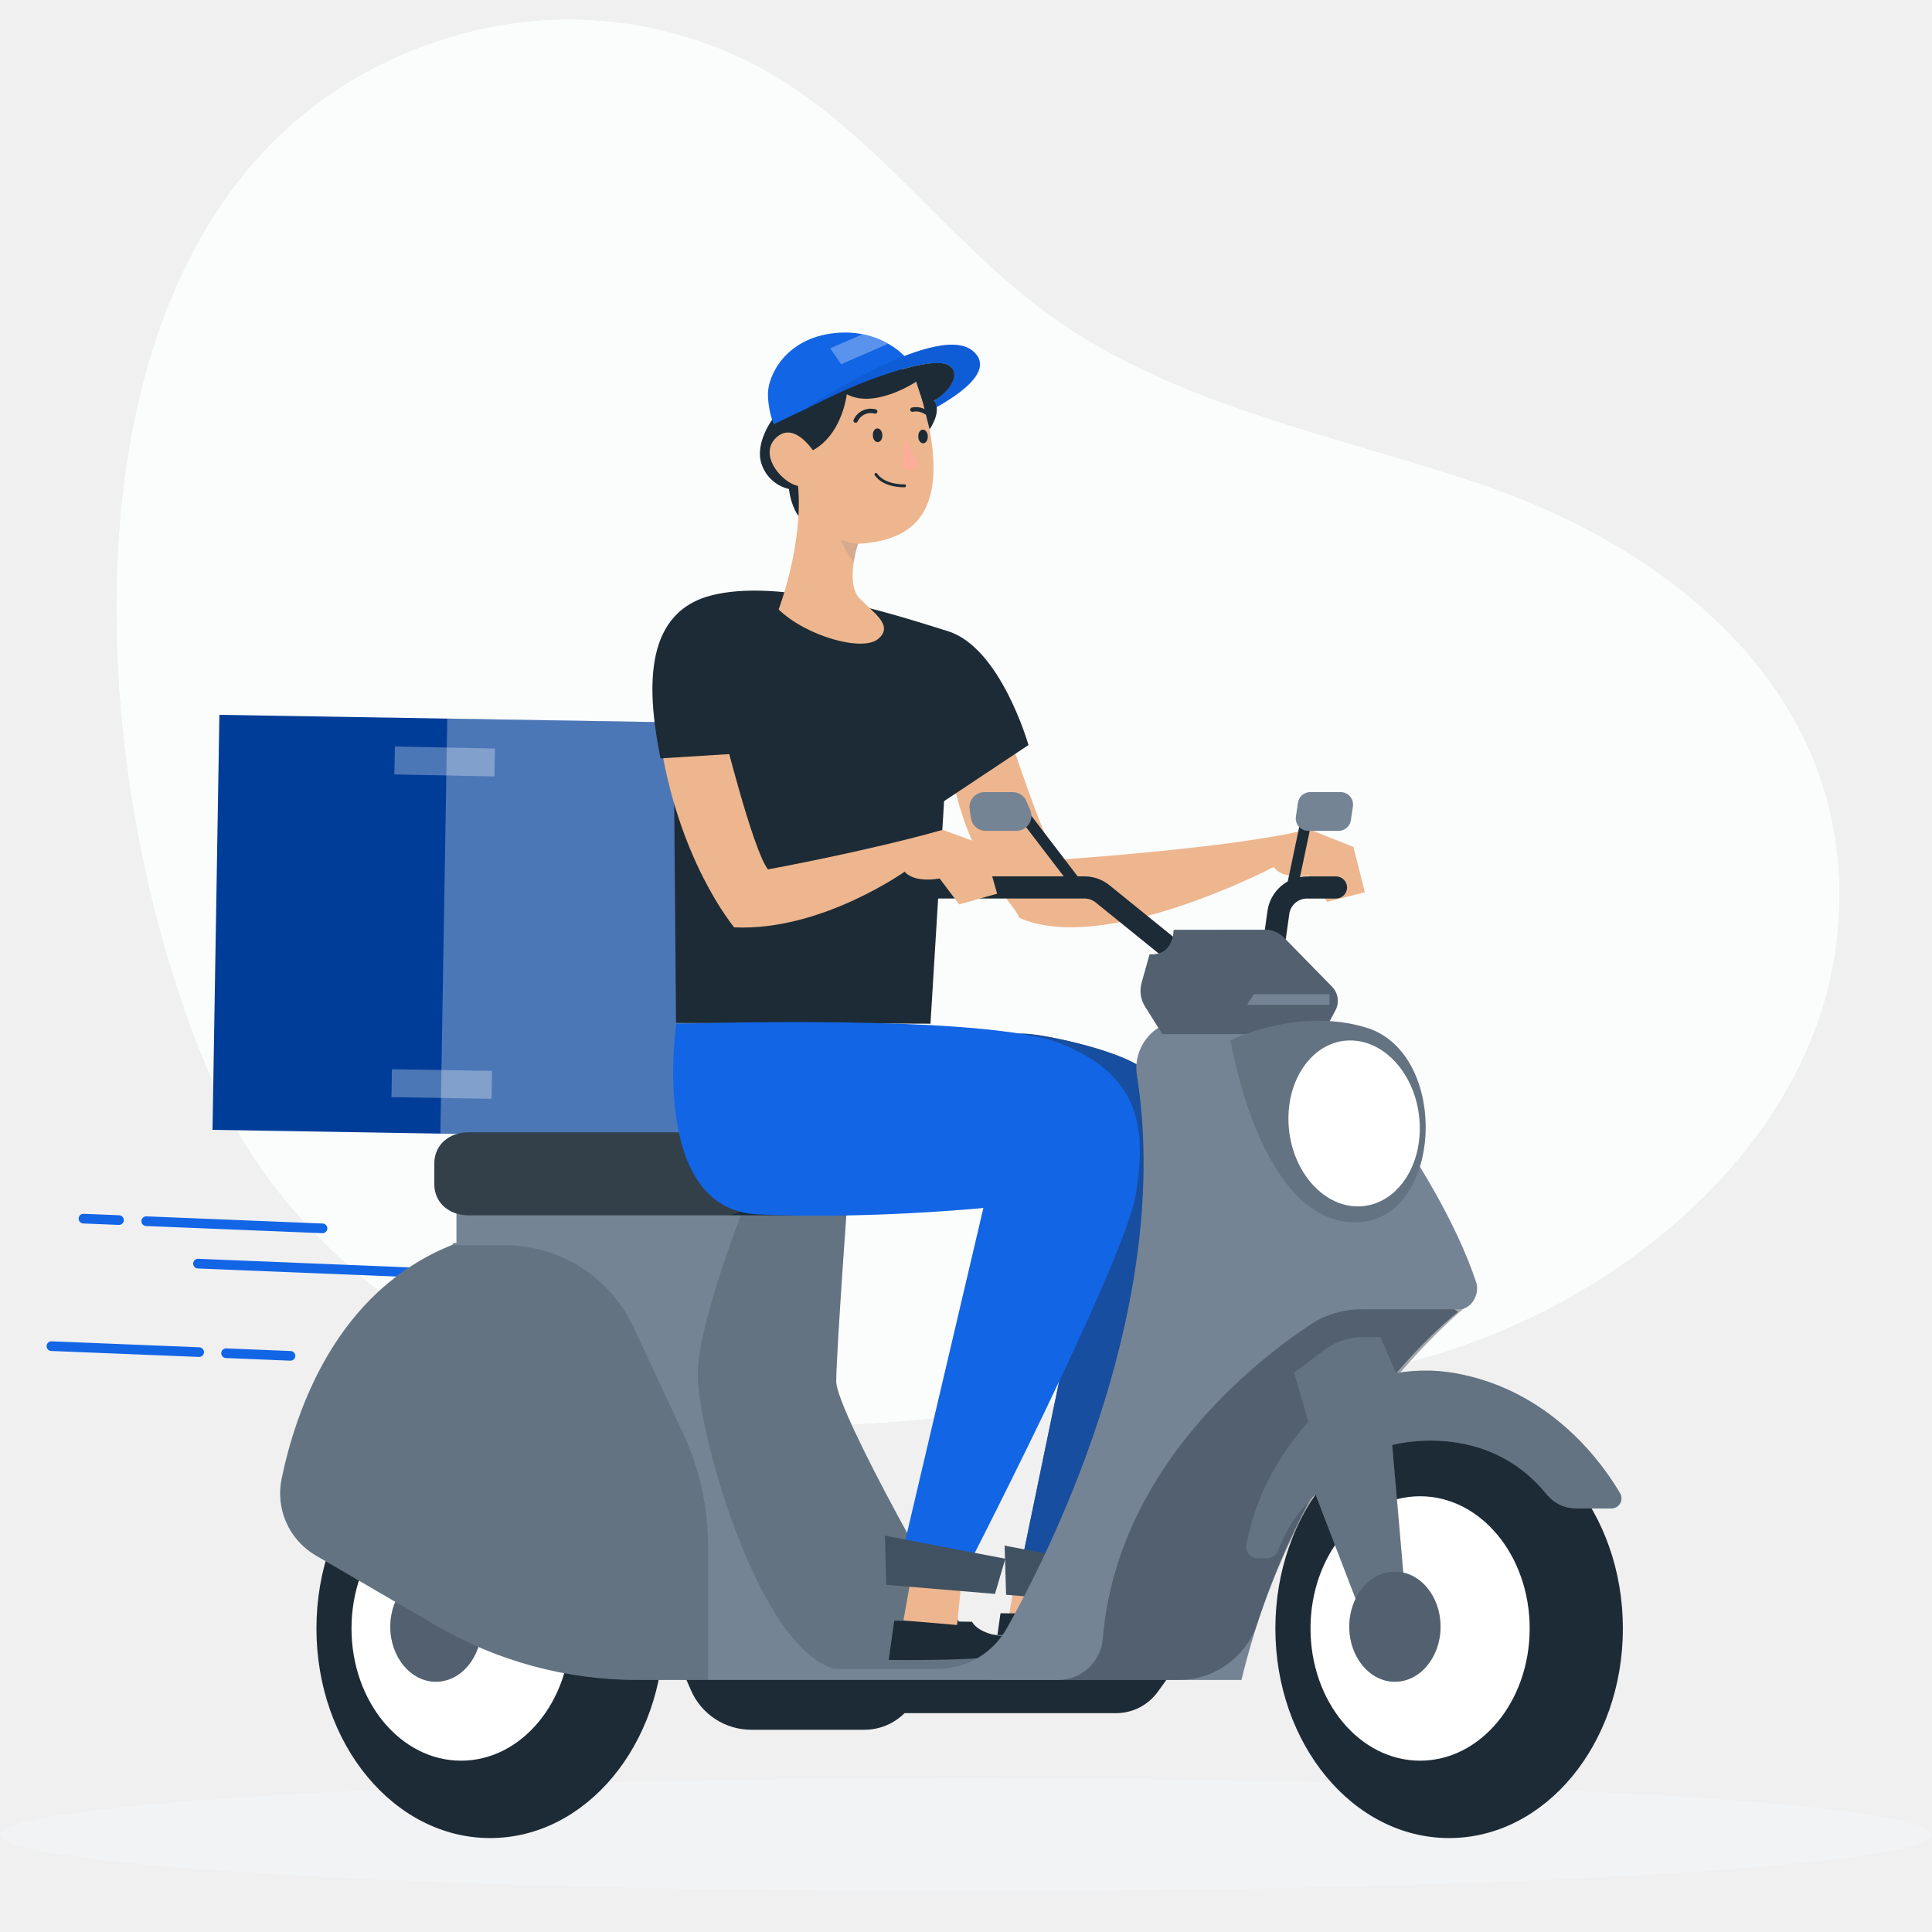
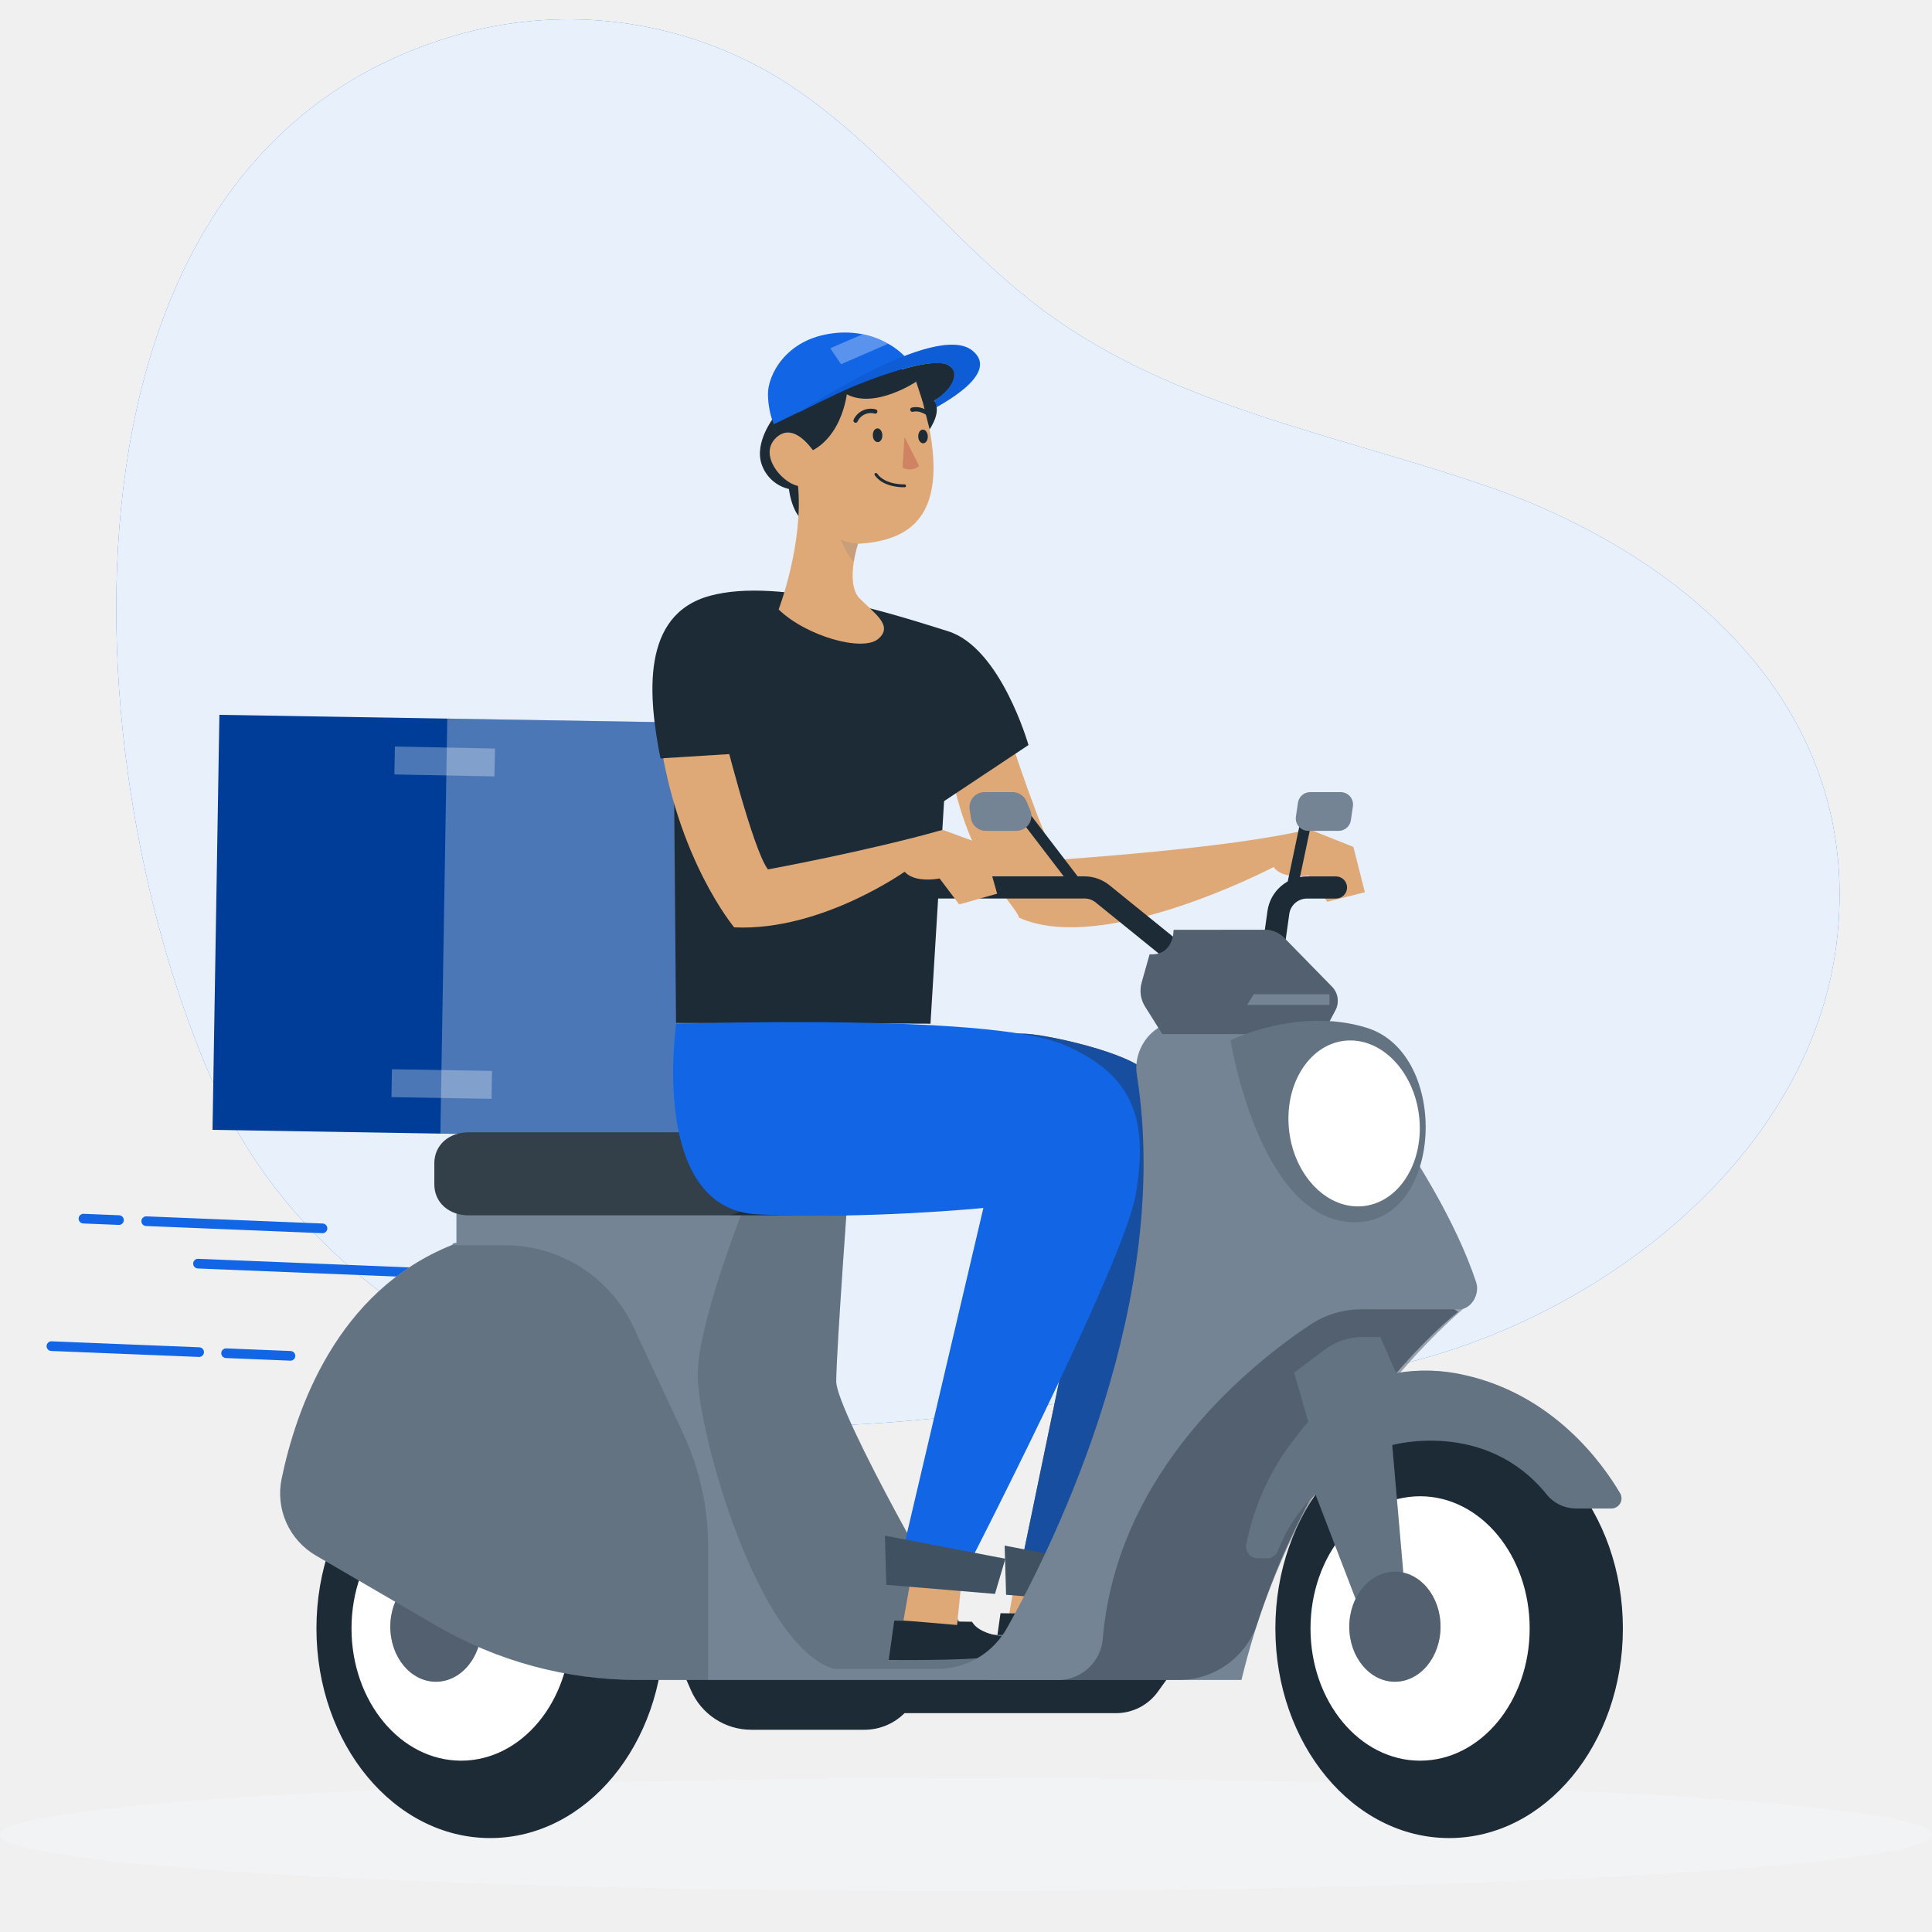
<svg xmlns="http://www.w3.org/2000/svg" width="200" height="200" viewBox="0 0 200 200" fill="none">
-   <path d="M134.195 142.746C158.332 141.818 186.946 123.148 190.108 97.731C193.125 73.491 174.635 57.409 153.572 50.204C138.29 44.99 121.765 42.066 108.665 32.612C98.226 25.077 90.67 13.828 79.494 7.422C69.966 2.043 58.714 0.597 48.136 3.394C3.131 15.453 7.329 80.242 22.626 113.343C31.044 131.565 50.73 143.943 70.179 146.785C91.284 149.874 113.095 143.556 134.195 142.746Z" fill="#D5DCE1" />
-   <path opacity="0.9" d="M134.195 142.746C158.332 141.818 186.946 123.148 190.108 97.731C193.125 73.491 174.635 57.409 153.572 50.204C138.29 44.99 121.765 42.066 108.665 32.612C98.226 25.077 90.67 13.828 79.494 7.422C69.966 2.043 58.714 0.597 48.136 3.394C3.131 15.453 7.329 80.242 22.626 113.343C31.044 131.565 50.73 143.943 70.179 146.785C91.284 149.874 113.095 143.556 134.195 142.746Z" fill="white" />
+   <path d="M134.195 142.746C158.332 141.818 186.946 123.148 190.108 97.731C193.125 73.491 174.635 57.409 153.572 50.204C138.29 44.99 121.765 42.066 108.665 32.612C98.226 25.077 90.67 13.828 79.494 7.422C69.966 2.043 58.714 0.597 48.136 3.394C3.131 15.453 7.329 80.242 22.626 113.343C31.043 131.565 50.73 143.943 70.179 146.785C91.284 149.874 113.095 143.556 134.195 142.746Z" fill="#1265E5" />
+   <path opacity="0.9" d="M134.195 142.746C158.332 141.818 186.946 123.148 190.108 97.731C193.125 73.491 174.635 57.409 153.572 50.204C138.29 44.99 121.765 42.066 108.665 32.612C98.226 25.077 90.67 13.828 79.494 7.422C69.966 2.043 58.714 0.597 48.136 3.394C3.131 15.453 7.329 80.242 22.626 113.343C31.043 131.565 50.73 143.943 70.179 146.785C91.284 149.874 113.095 143.556 134.195 142.746Z" fill="white" />
  <path d="M105.848 107H96L110.394 139.352L105.5 163L113 163.5C118.5 147.5 119.939 112.662 118.727 111.044C117.212 109.022 108.121 107 105.848 107Z" fill="#1D2B36" />
  <path opacity="0.6" d="M105.848 107H96L110.394 139.352L105.5 163L113 163.5C118.5 147.5 119.939 112.662 118.727 111.044C117.212 109.022 108.121 107 105.848 107Z" fill="#1265E5" />
-   <path d="M110.019 165.598L109.55 170.219L104 169.75L104.836 165L110.019 165.598Z" fill="#EDB68E" />
+   <path d="M110.019 165.598L109.55 170.219L104 169.75L104.836 165L110.019 165.598Z" fill="#DFA977" />
  <path d="M116.471 162.388L115.398 166.029L104.15 165.091L104 160L116.471 162.388Z" fill="#405261" />
  <path d="M111.623 167.113L103.572 167L103 171.064C103 171.064 110.54 171.167 113.64 170.755C116.74 170.342 116.255 168.728 116.255 168.728C116.255 168.728 112.624 168.815 111.623 167.113Z" fill="#1D2B36" />
  <path d="M100 195.765C44.772 195.765 0 193.151 0 189.927C0 186.702 44.772 184.088 100 184.088C155.228 184.088 200 186.702 200 189.927C200 193.151 155.228 195.765 100 195.765Z" fill="#F1F3F5" />
  <path d="M22.712 74L82.222 74.987L81.51 117.949L22 116.962L22.712 74Z" fill="#003D99" />
  <path opacity="0.3" d="M46.302 74.386L82.281 74.983L81.569 117.944L45.59 117.348L46.302 74.386Z" fill="white" />
  <path opacity="0.3" d="M40.88 77.281L51.242 77.488L51.184 80.376L40.823 80.169L40.88 77.281Z" fill="white" />
  <path opacity="0.3" d="M40.572 110.688L50.933 110.86L50.885 113.748L40.525 113.576L40.572 110.688Z" fill="white" />
-   <path d="M97.925 76.352L104.353 75.725C104.353 75.725 107.992 86.989 109.5 89C109.5 89 127.661 87.813 135.496 85.837L140.102 87.669L141.291 92.365L137.395 93.351L135.466 90.635C135.466 90.635 132.792 91.107 131.847 89.753C131.847 89.753 114.283 98.969 105.5 95C105 93.351 99.351 89.164 97.925 76.352Z" fill="#EDB68E" />
+   <path d="M97.925 76.352L104.353 75.725C104.353 75.725 107.992 86.989 109.5 89C109.5 89 127.661 87.813 135.496 85.837L140.102 87.669L141.291 92.365L137.395 93.351L135.466 90.635C135.466 90.635 132.792 91.107 131.847 89.753C131.847 89.753 114.283 98.969 105.5 95C105 93.351 99.351 89.164 97.925 76.352Z" fill="#DFA977" />
  <path d="M80.082 43.23C80.082 43.23 78.075 45.809 78.839 48.042C79.049 48.679 79.421 49.251 79.916 49.703C80.412 50.154 81.016 50.471 81.67 50.621C81.67 50.621 82.047 54.195 84.156 54.298C86.266 54.401 85.559 46.423 85.559 46.423L80.082 43.23Z" fill="#1D2B36" />
  <path d="M96.323 105.972L97.731 82.933L106.468 77.126C106.468 77.126 103.61 67.053 98.143 65.346C92.676 63.639 80.752 59.724 73.521 61.669C66.29 63.613 67.121 72.144 68.364 78.472L69.756 78.802C69.756 78.802 69.973 103.739 69.983 105.884L96.323 105.972Z" fill="#1D2B36" />
-   <path d="M80.602 63.092C83.465 65.862 89.303 67.512 90.918 66.135C92.532 64.758 90.495 63.494 88.978 61.937C88.158 61.081 88.184 59.477 88.375 58.197C88.475 57.553 88.624 56.917 88.818 56.294C94.177 56 96.4 53.494 96.622 49.074C96.844 44.654 94.843 39.522 94.843 39.522L91.057 36.293C91.057 36.293 85.899 37.067 81.773 39.904C79.318 41.575 80.045 44.865 81.061 47.294C81.492 48.328 82.01 49.324 82.609 50.27C83.186 56.32 80.602 63.092 80.602 63.092Z" fill="#EDB68E" />
+   <path d="M80.603 63.092C83.465 65.862 89.303 67.512 90.918 66.135C92.532 64.758 90.495 63.494 88.978 61.937C88.158 61.081 88.184 59.477 88.375 58.197C88.475 57.553 88.624 56.917 88.819 56.294C94.177 56 96.4 53.494 96.622 49.074C96.844 44.654 94.843 39.522 94.843 39.522L91.057 36.293C91.057 36.293 85.899 37.067 81.773 39.904C79.318 41.575 80.046 44.865 81.061 47.294C81.492 48.328 82.01 49.324 82.609 50.27C83.186 56.32 80.603 63.092 80.603 63.092Z" fill="#DFA977" />
  <path d="M93.641 50.291C93.641 50.291 91.578 50.389 90.675 49.11" stroke="#1D2B36" stroke-width="0.3" stroke-linecap="round" stroke-linejoin="round" />
  <path d="M90.356 45.071C90.356 45.463 90.593 45.773 90.871 45.768C91.15 45.763 91.351 45.438 91.341 45.046C91.33 44.654 91.103 44.344 90.825 44.349C90.546 44.355 90.34 44.679 90.356 45.071Z" fill="#1D2B36" />
  <path d="M95.059 45.195C95.059 45.587 95.296 45.897 95.575 45.892C95.853 45.886 96.055 45.561 96.044 45.169C96.034 44.777 95.807 44.468 95.528 44.473C95.25 44.478 95.044 44.808 95.059 45.195Z" fill="#1D2B36" />
-   <path d="M93.424 48.398L93.635 45.236L95.147 48.238C94.911 48.439 94.619 48.562 94.311 48.59C94.002 48.619 93.693 48.552 93.424 48.398Z" fill="#FEAD9A" />
+   <path d="M93.424 48.398L93.635 45.236L95.147 48.238C94.911 48.439 94.619 48.562 94.311 48.59C94.002 48.619 93.693 48.552 93.424 48.398Z" fill="#CF8362" />
  <path d="M90.603 42.596C90.207 42.487 89.786 42.522 89.414 42.695C89.042 42.868 88.743 43.167 88.571 43.54" stroke="#1D2B36" stroke-width="0.45" stroke-linecap="round" stroke-linejoin="round" />
  <path d="M96.514 43.179C96.514 43.179 95.565 42.147 94.451 42.41" stroke="#1D2B36" stroke-width="0.45" stroke-linecap="round" stroke-linejoin="round" />
  <path d="M81.025 47.294C86.926 47.506 87.658 40.816 87.658 40.816C90.577 42.364 94.822 39.527 94.822 39.527L91.036 36.288C91.036 36.288 85.879 37.072 81.753 39.898C79.282 41.575 80.009 44.875 81.025 47.294Z" fill="#1D2B36" />
  <path d="M96.72 41.487C96.72 41.487 99.773 39.455 98.427 37.99C97.081 36.525 88.834 39.31 82.671 42.725C82.671 42.725 96.787 33.281 100.624 36.267C103.796 38.738 96.761 42.168 96.972 42.163L96.72 41.487Z" fill="#1265E5" />
  <path d="M79.499 40.796C79.507 41.865 79.71 42.924 80.097 43.921L93.961 37.217C93.386 36.553 92.698 35.998 91.928 35.576C91.108 35.107 90.216 34.776 89.288 34.596C88.304 34.408 87.296 34.373 86.302 34.493C81.232 35.076 79.473 38.975 79.499 40.796Z" fill="#1265E5" />
-   <path d="M84.249 49.657C84.574 49.306 84.771 48.856 84.808 48.379C84.844 47.902 84.718 47.427 84.45 47.031C83.625 45.794 81.959 43.828 80.36 45.298C78.121 47.361 81.943 51.111 83.527 50.203C83.792 50.056 84.035 49.872 84.249 49.657Z" fill="#EDB68E" />
+   <path d="M84.249 49.657C84.574 49.306 84.771 48.856 84.808 48.379C84.844 47.902 84.718 47.427 84.45 47.031C83.625 45.794 81.959 43.828 80.36 45.298C78.121 47.361 81.943 51.111 83.527 50.203C83.792 50.056 84.035 49.872 84.249 49.657Z" fill="#DFA977" />
  <path opacity="0.2" d="M96.72 41.487C96.72 41.487 99.773 39.455 98.427 37.99C97.829 37.34 96.039 37.474 93.62 38.165C92.065 38.584 90.541 39.113 89.061 39.749C86.936 40.672 84.677 41.853 82.671 42.725C82.671 42.725 96.787 33.281 100.624 36.267C103.796 38.738 97.199 41.941 96.967 42.157L96.854 41.74L96.72 41.487Z" fill="#003D99" />
  <path d="M95.27 40.605C95.27 40.605 98.365 41.121 96.23 44.453L95.27 40.605Z" fill="#1D2B36" />
  <path d="M92.305 38.573C92.305 38.573 96.973 36.933 98.272 37.861C99.572 38.789 98.21 40.559 96.725 41.471L95.534 41.626L94.832 39.511L93.017 39.29L92.305 38.573Z" fill="#1D2B36" />
  <path opacity="0.3" d="M85.946 36.051L87.065 37.706L91.928 35.592C91.108 35.123 90.216 34.791 89.288 34.612L85.946 36.051Z" fill="white" />
-   <path opacity="0.1" d="M87.029 55.84C87.351 56.696 87.812 57.493 88.395 58.197C88.496 57.553 88.644 56.917 88.839 56.294C88.214 56.251 87.601 56.097 87.029 55.84Z" fill="#003D99" />
-   <path d="M68.247 76.012L74.754 75.202C74.754 75.202 77.914 87.999 79.5 90C79.5 90 89.689 88.134 97.59 85.906L102.314 87.637L103.649 92.375L99.72 93.481L97.693 90.798C97.693 90.798 94.993 91.352 94 90C94 90 85.165 96.426 76 96C76 95.979 70.062 88.972 68.247 76.012Z" fill="#EDB68E" />
+   <path opacity="0.1" d="M87.029 55.84C87.351 56.696 87.812 57.493 88.396 58.197C88.496 57.553 88.644 56.917 88.839 56.294C88.214 56.251 87.601 56.097 87.029 55.84Z" fill="#003D99" />
+   <path d="M68.247 76.012L74.754 75.202C74.754 75.202 77.914 87.999 79.5 90C79.5 90 89.689 88.134 97.59 85.906L102.314 87.637L103.649 92.375L99.72 93.481L97.693 90.798C97.693 90.798 94.992 91.352 94 90C94 90 85.165 96.426 76 96C76 95.979 70.062 88.972 68.247 76.012Z" fill="#DFA977" />
  <path d="M76.5 78L68.5 78.5C67.758 74.9 67.963 71.833 68.117 71H76L76.5 78Z" fill="#1D2B36" />
  <path d="M45.247 131.817L20.496 130.811" stroke="#1265E5" stroke-linecap="round" stroke-linejoin="round" />
  <path d="M12.316 126.303L8.639 126.154" stroke="#1265E5" stroke-linecap="round" stroke-linejoin="round" />
  <path d="M33.385 127.159L15.137 126.417" stroke="#1265E5" stroke-linecap="round" stroke-linejoin="round" />
  <path d="M20.615 139.971L5.323 139.352" stroke="#1265E5" stroke-linecap="round" stroke-linejoin="round" />
  <path d="M30.069 140.357L23.405 140.084" stroke="#1265E5" stroke-linecap="round" stroke-linejoin="round" />
  <path d="M68.726 168.533L71.526 174.97C72.054 176.186 72.926 177.222 74.035 177.949C75.144 178.677 76.441 179.064 77.768 179.064H89.49C91.045 179.063 92.536 178.445 93.636 177.346H115.528C116.374 177.346 117.207 177.145 117.96 176.76C118.713 176.374 119.363 175.816 119.857 175.13L122.749 171.121L68.726 168.533Z" fill="#1D2B36" />
-   <path d="M86.564 143.016C86.564 146.102 98.864 168.023 100.095 168.894C101.326 169.764 117.384 168.791 117.384 168.791L116.187 173.338H72.093L53.768 137.77L65.885 120.287L87.961 120.9C87.961 120.9 86.564 139.935 86.564 143.016Z" fill="#748494" />
-   <path opacity="0.2" d="M86.564 143.016C86.564 146.102 98.864 168.023 100.095 168.894C101.326 169.764 117.384 168.791 117.384 168.791L116.187 173.338H72.093L53.768 137.77L65.885 120.287L87.961 120.9C87.961 120.9 86.564 139.935 86.564 143.016Z" fill="#1D2B36" />
-   <path d="M50.744 190.276C60.678 190.276 68.731 180.562 68.731 168.579C68.731 156.596 60.678 146.881 50.744 146.881C40.811 146.881 32.758 156.596 32.758 168.579C32.758 180.562 40.811 190.276 50.744 190.276Z" fill="#1D2B36" />
+   <path d="M86.564 143.016C86.564 146.102 98.864 168.023 100.095 168.894C101.327 169.764 117.384 168.791 117.384 168.791L116.187 173.338H72.093L53.768 137.77L65.885 120.287L87.961 120.9C87.961 120.9 86.564 139.935 86.564 143.016Z" fill="#748494" />
+   <path opacity="0.2" d="M86.564 143.016C86.564 146.102 98.864 168.023 100.095 168.894C101.327 169.764 117.384 168.791 117.384 168.791L116.187 173.338H72.093L53.768 137.77L65.885 120.287L87.961 120.9C87.961 120.9 86.564 139.935 86.564 143.016Z" fill="#1D2B36" />
+   <path d="M50.745 190.276C60.678 190.276 68.731 180.562 68.731 168.579C68.731 156.596 60.678 146.881 50.745 146.881C40.811 146.881 32.758 156.596 32.758 168.579C32.758 180.562 40.811 190.276 50.745 190.276Z" fill="#1D2B36" />
  <path d="M47.732 182.265C53.998 182.265 59.077 176.138 59.077 168.579C59.077 161.02 53.998 154.892 47.732 154.892C41.467 154.892 36.388 161.02 36.388 168.579C36.388 176.138 41.467 182.265 47.732 182.265Z" fill="white" />
  <path d="M45.127 174.093C47.736 174.093 49.851 171.542 49.851 168.396C49.851 165.249 47.736 162.698 45.127 162.698C42.518 162.698 40.403 165.249 40.403 168.396C40.403 171.542 42.518 174.093 45.127 174.093Z" fill="#748494" />
  <path opacity="0.4" d="M45.127 174.093C47.736 174.093 49.851 171.542 49.851 168.396C49.851 165.249 47.736 162.698 45.127 162.698C42.518 162.698 40.403 165.249 40.403 168.396C40.403 171.542 42.518 174.093 45.127 174.093Z" fill="#1D2B36" />
-   <path d="M150.941 135.8C150.941 135.8 134.706 148.25 128.516 173.91H102.518L127.142 133.825L140.129 128.425L150.941 135.8Z" fill="#748494" />
-   <path opacity="0.4" d="M152.619 134.535C152.619 134.535 137.438 146.142 130.188 167.983C129.628 169.7 128.542 171.196 127.083 172.26C125.625 173.324 123.868 173.902 122.062 173.91H102.518L127.142 133.825L140.129 128.425L152.619 134.535Z" fill="#1D2B36" />
+   <path d="M150.941 135.8C150.941 135.8 134.706 148.25 128.516 173.91H102.518L127.141 133.825L140.129 128.425L150.941 135.8Z" fill="#748494" />
+   <path opacity="0.4" d="M152.619 134.535C152.619 134.535 137.438 146.142 130.188 167.983C129.628 169.7 128.542 171.196 127.083 172.26C125.624 173.324 123.868 173.902 122.062 173.91H102.518L127.141 133.825L140.129 128.425L152.619 134.535Z" fill="#1D2B36" />
  <path d="M100.623 167.884L92.573 167.771L92 171.835C92 171.835 99.54 171.938 102.64 171.525C105.74 171.113 105.255 169.499 105.255 169.499C105.255 169.499 101.624 169.586 100.623 167.884Z" fill="#1D2B36" />
-   <path d="M151.055 135.543H141.028C139.125 135.519 137.258 136.066 135.668 137.112C129.718 141.074 115.626 152.127 114.16 169.638C114.068 170.794 113.547 171.874 112.699 172.664C111.851 173.455 110.738 173.899 109.578 173.91H65.994C58.67 173.911 51.477 171.969 45.15 168.281L32.689 161.02C31.346 160.235 30.283 159.05 29.648 157.631C29.014 156.212 28.84 154.629 29.15 153.106C30.633 145.953 34.813 133.682 46.776 128.883C46.965 128.797 46.679 128.722 47.251 128.654V121.226H78.495C78.495 121.226 72.23 136.167 72.23 142.329C72.23 148.141 78.392 170.474 86.363 172.765H97.243C98.69 172.73 100.101 172.314 101.335 171.56C102.57 170.806 103.584 169.74 104.276 168.47C109.578 159.004 121.358 134.46 117.687 111.262C117.258 108.554 119.342 105.765 122.091 105.765H136.121C136.121 105.765 148.719 120.379 152.808 132.731C153.226 133.934 152.327 135.543 151.055 135.543Z" fill="#748494" />
-   <path d="M128.567 101.115H124.559C123.507 101.115 122.487 100.755 121.667 100.096L113.427 93.424C113.103 93.161 112.699 93.016 112.281 93.012H96.442C96.138 93.012 95.847 92.891 95.632 92.677C95.417 92.462 95.296 92.171 95.296 91.867C95.296 91.563 95.417 91.272 95.632 91.057C95.847 90.842 96.138 90.722 96.442 90.722H112.27C113.213 90.722 114.127 91.048 114.858 91.644L123.104 98.32C123.514 98.652 124.026 98.832 124.553 98.83H128.562C129.117 98.828 129.654 98.627 130.074 98.264C130.494 97.9 130.77 97.398 130.852 96.849L131.213 94.272C131.358 93.291 131.849 92.394 132.598 91.744C133.347 91.094 134.304 90.733 135.296 90.727H138.302C138.606 90.727 138.898 90.848 139.112 91.063C139.327 91.278 139.448 91.569 139.448 91.873C139.448 92.176 139.327 92.468 139.112 92.682C138.898 92.897 138.606 93.018 138.302 93.018H135.285C134.844 93.021 134.419 93.181 134.086 93.47C133.754 93.759 133.535 94.157 133.469 94.593L133.109 97.169C132.947 98.261 132.401 99.259 131.568 99.982C130.735 100.706 129.671 101.108 128.567 101.115Z" fill="#1D2B36" />
-   <path d="M121.495 96.259C121.495 96.259 121.547 98.962 119.01 98.79L118.185 101.722C118.068 102.135 118.038 102.568 118.098 102.993C118.158 103.418 118.307 103.826 118.535 104.19L120.327 107.053H136.934L138.24 104.591C138.449 104.199 138.527 103.751 138.465 103.311C138.402 102.872 138.201 102.463 137.89 102.146L132.943 97.089C132.684 96.823 132.374 96.611 132.031 96.466C131.689 96.322 131.321 96.248 130.95 96.248L121.495 96.259Z" fill="#748494" />
-   <path opacity="0.4" d="M121.495 96.259C121.495 96.259 121.547 98.962 119.01 98.79L118.185 101.722C118.068 102.135 118.038 102.568 118.098 102.993C118.158 103.418 118.307 103.826 118.535 104.19L120.327 107.053H136.934L138.24 104.591C138.449 104.199 138.527 103.751 138.465 103.311C138.402 102.872 138.201 102.463 137.89 102.146L132.943 97.089C132.684 96.823 132.374 96.611 132.031 96.466C131.689 96.322 131.321 96.248 130.95 96.248L121.495 96.259Z" fill="#1D2B36" />
+   <path d="M151.055 135.543H141.028C139.125 135.519 137.258 136.066 135.668 137.112C129.718 141.075 115.626 152.127 114.16 169.638C114.068 170.794 113.547 171.874 112.699 172.664C111.851 173.455 110.738 173.9 109.578 173.91H65.994C58.67 173.911 51.477 171.969 45.15 168.281L32.689 161.02C31.346 160.236 30.283 159.051 29.648 157.631C29.014 156.212 28.84 154.629 29.15 153.106C30.633 145.954 34.813 133.682 46.776 128.883C46.965 128.797 46.679 128.723 47.251 128.654V121.227H78.495C78.495 121.227 72.23 136.167 72.23 142.329C72.23 148.141 78.392 170.474 86.363 172.765H97.243C98.69 172.73 100.101 172.314 101.335 171.56C102.57 170.806 103.584 169.74 104.276 168.47C109.578 159.004 121.358 134.46 117.687 111.262C117.258 108.554 119.342 105.765 122.091 105.765H136.121C136.121 105.765 148.719 120.379 152.808 132.731C153.226 133.934 152.327 135.543 151.055 135.543Z" fill="#748494" />
+   <path d="M128.567 101.115H124.559C123.507 101.115 122.487 100.755 121.667 100.096L113.427 93.424C113.103 93.161 112.699 93.016 112.281 93.012H96.442C96.138 93.012 95.847 92.891 95.632 92.677C95.417 92.462 95.296 92.171 95.296 91.867C95.296 91.563 95.417 91.272 95.632 91.057C95.847 90.842 96.138 90.722 96.442 90.722H112.27C113.213 90.722 114.127 91.048 114.858 91.644L123.104 98.32C123.514 98.652 124.026 98.832 124.553 98.83H128.562C129.117 98.828 129.654 98.627 130.074 98.264C130.494 97.9 130.77 97.398 130.852 96.849L131.213 94.272C131.358 93.291 131.849 92.394 132.598 91.744C133.347 91.094 134.304 90.733 135.296 90.727H138.302C138.606 90.727 138.897 90.848 139.112 91.063C139.327 91.278 139.448 91.569 139.448 91.873C139.448 92.176 139.327 92.468 139.112 92.682C138.897 92.897 138.606 93.018 138.302 93.018H135.285C134.844 93.021 134.419 93.181 134.086 93.47C133.754 93.759 133.535 94.157 133.469 94.593L133.108 97.169C132.947 98.261 132.401 99.259 131.568 99.982C130.735 100.706 129.671 101.108 128.567 101.115Z" fill="#1D2B36" />
+   <path d="M121.495 96.259C121.495 96.259 121.547 98.962 119.01 98.79L118.185 101.722C118.068 102.135 118.038 102.568 118.098 102.993C118.158 103.418 118.307 103.826 118.535 104.19L120.327 107.053H136.934L138.239 104.591C138.449 104.199 138.527 103.751 138.465 103.311C138.402 102.872 138.201 102.463 137.89 102.146L132.942 97.089C132.684 96.823 132.374 96.611 132.031 96.466C131.689 96.322 131.321 96.247 130.95 96.248L121.495 96.259Z" fill="#748494" />
+   <path opacity="0.4" d="M121.495 96.259C121.495 96.259 121.547 98.962 119.01 98.79L118.185 101.722C118.068 102.135 118.038 102.568 118.098 102.993C118.158 103.418 118.307 103.826 118.535 104.19L120.327 107.053H136.934L138.239 104.591C138.449 104.199 138.527 103.751 138.465 103.311C138.402 102.872 138.201 102.463 137.89 102.146L132.942 97.089C132.684 96.823 132.374 96.611 132.031 96.466C131.689 96.322 131.321 96.247 130.95 96.248L121.495 96.259Z" fill="#1D2B36" />
  <path d="M150.013 190.276C159.947 190.276 168 180.562 168 168.579C168 156.596 159.947 146.881 150.013 146.881C140.079 146.881 132.026 156.596 132.026 168.579C132.026 180.562 140.079 190.276 150.013 190.276Z" fill="#1D2B36" />
  <path d="M147.007 182.265C153.272 182.265 158.351 176.138 158.351 168.579C158.351 161.02 153.272 154.892 147.007 154.892C140.742 154.892 135.663 161.02 135.663 168.579C135.663 176.138 140.742 182.265 147.007 182.265Z" fill="white" />
-   <path d="M167.714 154.583C165.818 151.359 160.75 144.39 151.639 142.352C149.305 141.804 146.884 141.734 144.521 142.145L144.481 142.048L144.521 141.962H144.447L142.884 138.406H141.103C139.656 138.406 138.249 138.876 137.094 139.746L133.967 142.094L135.439 147.196C135.013 147.653 134.616 148.135 134.248 148.639C131.61 151.918 129.811 155.79 129.008 159.92C128.982 160.093 128.993 160.269 129.041 160.436C129.089 160.604 129.173 160.759 129.287 160.892C129.4 161.024 129.541 161.13 129.7 161.202C129.858 161.275 130.031 161.312 130.205 161.312H131.144C131.391 161.316 131.632 161.245 131.837 161.108C132.042 160.97 132.2 160.774 132.29 160.545C133.129 158.328 134.458 156.329 136.178 154.698L141.395 168.281L145.592 166.517L144.12 149.59C144.12 149.59 153.775 146.875 160.097 154.686C160.465 155.144 160.931 155.514 161.46 155.768C161.989 156.023 162.568 156.156 163.155 156.158H166.826C167.009 156.155 167.187 156.104 167.344 156.01C167.501 155.917 167.631 155.784 167.721 155.625C167.81 155.466 167.857 155.286 167.856 155.103C167.854 154.92 167.805 154.741 167.714 154.583Z" fill="#748494" />
-   <path opacity="0.2" d="M167.714 154.583C165.818 151.359 160.75 144.39 151.639 142.352C149.305 141.804 146.884 141.734 144.521 142.145L144.481 142.048L144.521 141.962H144.447L142.884 138.406H141.103C139.656 138.406 138.249 138.876 137.094 139.746L133.967 142.094L135.439 147.196C135.013 147.653 134.616 148.135 134.248 148.639C131.61 151.918 129.811 155.79 129.008 159.92C128.982 160.093 128.993 160.269 129.041 160.436C129.089 160.604 129.173 160.759 129.287 160.892C129.4 161.024 129.541 161.13 129.7 161.202C129.858 161.275 130.031 161.312 130.205 161.312H131.144C131.391 161.316 131.632 161.245 131.837 161.108C132.042 160.97 132.2 160.774 132.29 160.545C133.129 158.328 134.458 156.329 136.178 154.698L141.395 168.281L145.592 166.517L144.12 149.59C144.12 149.59 153.775 146.875 160.097 154.686C160.465 155.144 160.931 155.514 161.46 155.768C161.989 156.023 162.568 156.156 163.155 156.158H166.826C167.009 156.155 167.187 156.104 167.344 156.01C167.501 155.917 167.631 155.784 167.721 155.625C167.81 155.466 167.857 155.286 167.856 155.103C167.854 154.92 167.805 154.741 167.714 154.583Z" fill="#1D2B36" />
+   <path d="M167.714 154.583C165.818 151.359 160.75 144.39 151.639 142.352C149.305 141.804 146.884 141.734 144.521 142.145L144.481 142.048L144.521 141.962H144.447L142.884 138.406H141.103C139.656 138.406 138.249 138.876 137.094 139.746L133.967 142.094L135.439 147.196C135.013 147.653 134.616 148.135 134.248 148.639C131.61 151.918 129.812 155.79 129.008 159.92C128.982 160.093 128.993 160.269 129.041 160.436C129.089 160.604 129.173 160.759 129.287 160.892C129.4 161.024 129.541 161.13 129.7 161.202C129.858 161.275 130.031 161.312 130.205 161.312H131.144C131.391 161.316 131.632 161.245 131.837 161.108C132.042 160.97 132.2 160.774 132.29 160.545C133.129 158.328 134.458 156.329 136.178 154.698L141.395 168.281L145.592 166.517L144.121 149.59C144.121 149.59 153.775 146.875 160.097 154.686C160.465 155.144 160.931 155.514 161.46 155.768C161.989 156.023 162.568 156.156 163.155 156.158H166.826C167.009 156.155 167.187 156.104 167.344 156.011C167.501 155.917 167.631 155.784 167.721 155.625C167.811 155.466 167.857 155.286 167.856 155.103C167.855 154.92 167.806 154.741 167.714 154.583Z" fill="#748494" />
+   <path opacity="0.2" d="M167.714 154.583C165.818 151.359 160.75 144.39 151.639 142.352C149.305 141.804 146.884 141.734 144.521 142.145L144.481 142.048L144.521 141.962H144.447L142.884 138.406H141.103C139.656 138.406 138.249 138.876 137.094 139.746L133.967 142.094L135.439 147.196C135.013 147.653 134.616 148.135 134.248 148.639C131.61 151.918 129.812 155.79 129.008 159.92C128.982 160.093 128.993 160.269 129.041 160.436C129.089 160.604 129.173 160.759 129.287 160.892C129.4 161.024 129.541 161.13 129.7 161.202C129.858 161.275 130.031 161.312 130.205 161.312H131.144C131.391 161.316 131.632 161.245 131.837 161.108C132.042 160.97 132.2 160.774 132.29 160.545C133.129 158.328 134.458 156.329 136.178 154.698L141.395 168.281L145.592 166.517L144.121 149.59C144.121 149.59 153.775 146.875 160.097 154.686C160.465 155.144 160.931 155.514 161.46 155.768C161.989 156.023 162.568 156.156 163.155 156.158H166.826C167.009 156.155 167.187 156.104 167.344 156.011C167.501 155.917 167.631 155.784 167.721 155.625C167.811 155.466 167.857 155.286 167.856 155.103C167.855 154.92 167.806 154.741 167.714 154.583Z" fill="#1D2B36" />
  <path d="M144.401 174.093C147.01 174.093 149.125 171.542 149.125 168.396C149.125 165.249 147.01 162.698 144.401 162.698C141.792 162.698 139.677 165.249 139.677 168.396C139.677 171.542 141.792 174.093 144.401 174.093Z" fill="#748494" />
  <path opacity="0.4" d="M144.401 174.093C147.01 174.093 149.125 171.542 149.125 168.396C149.125 165.249 147.01 162.698 144.401 162.698C141.792 162.698 139.677 165.249 139.677 168.396C139.677 171.542 141.792 174.093 144.401 174.093Z" fill="#1D2B36" />
  <path d="M127.388 107.689C127.388 107.689 130.36 126.403 140.175 126.529C149.377 126.655 150.236 109.086 141.458 106.389C134.368 104.207 127.388 107.689 127.388 107.689Z" fill="#748494" />
  <path opacity="0.2" d="M127.388 107.689C127.388 107.689 130.36 126.403 140.175 126.529C149.377 126.655 150.236 109.086 141.458 106.389C134.368 104.207 127.388 107.689 127.388 107.689Z" fill="#1D2B36" />
  <path d="M146.967 116.296C147.184 121.043 144.321 124.886 140.57 124.886C136.819 124.886 133.607 121.032 133.389 116.296C133.172 111.56 136.035 107.706 139.78 107.706C143.525 107.706 146.749 111.543 146.967 116.296Z" fill="white" />
  <path d="M137.627 104.024H129.106L129.781 102.925H137.627V104.024Z" fill="#748494" />
  <path d="M90.773 120.436V122.589C90.773 124.542 89.175 125.808 87.216 125.808H48.494C46.53 125.808 44.961 124.542 44.961 122.589V120.436C44.961 118.484 46.53 117.218 48.494 117.218H87.216C89.175 117.218 90.773 118.484 90.773 120.436Z" fill="#1D2B36" />
-   <path opacity="0.1" d="M78.174 120.436V122.589C78.196 123.025 78.125 123.459 77.965 123.865C77.806 124.271 77.562 124.638 77.251 124.942C76.939 125.246 76.566 125.481 76.156 125.63C75.747 125.779 75.31 125.84 74.876 125.808H48.494C46.53 125.808 44.961 124.542 44.961 122.589V120.436C44.961 118.484 46.53 117.218 48.494 117.218H74.876C75.31 117.186 75.747 117.246 76.156 117.396C76.566 117.545 76.939 117.779 77.251 118.084C77.562 118.388 77.806 118.755 77.965 119.161C78.125 119.566 78.196 120.001 78.174 120.436Z" fill="white" />
+   <path opacity="0.1" d="M78.174 120.436V122.589C78.196 123.025 78.124 123.459 77.965 123.865C77.806 124.271 77.562 124.638 77.251 124.942C76.939 125.246 76.566 125.481 76.156 125.63C75.747 125.779 75.31 125.84 74.876 125.808H48.494C46.53 125.808 44.961 124.542 44.961 122.589V120.436C44.961 118.484 46.53 117.218 48.494 117.218H74.876C75.31 117.186 75.747 117.246 76.156 117.396C76.566 117.545 76.939 117.779 77.251 118.084C77.562 118.388 77.806 118.755 77.965 119.161C78.124 119.566 78.196 120.001 78.174 120.436Z" fill="white" />
  <path opacity="0.2" d="M73.301 160.098V173.91H65.994C58.67 173.911 51.477 171.969 45.15 168.281L32.689 161.02C31.346 160.235 30.283 159.05 29.648 157.631C29.014 156.212 28.84 154.629 29.15 153.106C30.633 145.953 34.876 133.682 46.862 128.883L47.435 128.911H52.273C55.066 128.911 57.801 129.707 60.157 131.206C62.513 132.705 64.393 134.845 65.576 137.375L70.73 148.427C72.43 152.083 73.307 156.067 73.301 160.098Z" fill="#1D2B36" />
  <path d="M105.64 82.981L104.73 83.676L110.933 91.786L111.842 91.091L105.64 82.981Z" fill="#1D2B36" />
-   <path d="M101.911 82H104.831C105.135 82 105.431 82.089 105.685 82.256C105.938 82.423 106.137 82.66 106.257 82.939L106.646 83.85C106.747 84.085 106.787 84.343 106.764 84.598C106.74 84.853 106.654 85.098 106.513 85.312C106.372 85.526 106.18 85.701 105.954 85.823C105.729 85.944 105.477 86.008 105.221 86.009H102.042C101.669 86.01 101.308 85.876 101.026 85.632C100.744 85.387 100.56 85.049 100.508 84.68L100.376 83.77C100.345 83.55 100.361 83.326 100.424 83.113C100.487 82.9 100.595 82.703 100.74 82.535C100.886 82.367 101.065 82.233 101.267 82.141C101.469 82.048 101.689 82 101.911 82Z" fill="#748494" />
+   <path d="M101.911 82H104.831C105.135 82 105.431 82.089 105.685 82.256C105.938 82.423 106.137 82.66 106.257 82.939L106.646 83.85C106.747 84.086 106.787 84.343 106.764 84.598C106.74 84.853 106.654 85.098 106.513 85.312C106.372 85.526 106.18 85.701 105.954 85.823C105.729 85.945 105.477 86.008 105.221 86.009H102.042C101.669 86.01 101.308 85.876 101.026 85.632C100.744 85.387 100.56 85.049 100.508 84.68L100.376 83.77C100.345 83.55 100.361 83.326 100.424 83.113C100.487 82.9 100.595 82.703 100.74 82.535C100.886 82.368 101.065 82.233 101.267 82.141C101.469 82.048 101.689 82 101.911 82Z" fill="#748494" />
  <path d="M134.778 84.265L133.251 91.516L134.372 91.752L135.899 84.501L134.778 84.265Z" fill="#1D2B36" />
  <path d="M138.772 82H135.628C135.32 82 135.022 82.111 134.79 82.313C134.557 82.515 134.405 82.794 134.363 83.1L134.151 84.548C134.125 84.731 134.139 84.918 134.193 85.095C134.246 85.272 134.337 85.436 134.459 85.575C134.582 85.713 134.733 85.824 134.902 85.899C135.071 85.974 135.254 86.011 135.439 86.009H138.577C138.885 86.009 139.183 85.898 139.416 85.696C139.648 85.493 139.8 85.214 139.843 84.909L140.055 83.46C140.08 83.278 140.066 83.091 140.013 82.915C139.96 82.738 139.87 82.575 139.748 82.436C139.626 82.298 139.476 82.187 139.308 82.112C139.139 82.036 138.957 81.998 138.772 82Z" fill="#748494" />
-   <path d="M99.546 163.598L99.076 168.219L93.527 167.75L94.362 163L99.546 163.598Z" fill="#EDB68E" />
-   <path d="M97.163 86.046C89.262 88.274 93.573 90.14 93.573 90.14C94.565 91.492 97.266 90.938 97.266 90.938L99.293 93.621L103.222 92.515L101.887 87.777L97.163 86.046Z" fill="#EDB68E" />
+   <path d="M99.546 163.598L99.076 168.219L93.527 167.75L94.362 163L99.546 163.598Z" fill="#DFA977" />
+   <path d="M97.163 86.046C89.262 88.274 93.573 90.14 93.573 90.14C94.565 91.492 97.266 90.938 97.266 90.938L99.293 93.621L103.222 92.515L101.887 87.777L97.163 86.046Z" fill="#DFA977" />
  <path d="M70 106C70 106 67.17 125.176 78.434 125.713C89.697 126.25 101.799 125.049 101.799 125.049L93 162.513L99.25 164C99.25 164 116.392 130.818 117.585 123.599C118.778 116.381 117.741 111.277 109.911 108.073C102.081 104.869 70 106 70 106Z" fill="#1265E5" />
  <path d="M104.073 161.359L103 165L91.751 164.061L91.602 158.971L104.073 161.359Z" fill="#405261" />
</svg>
